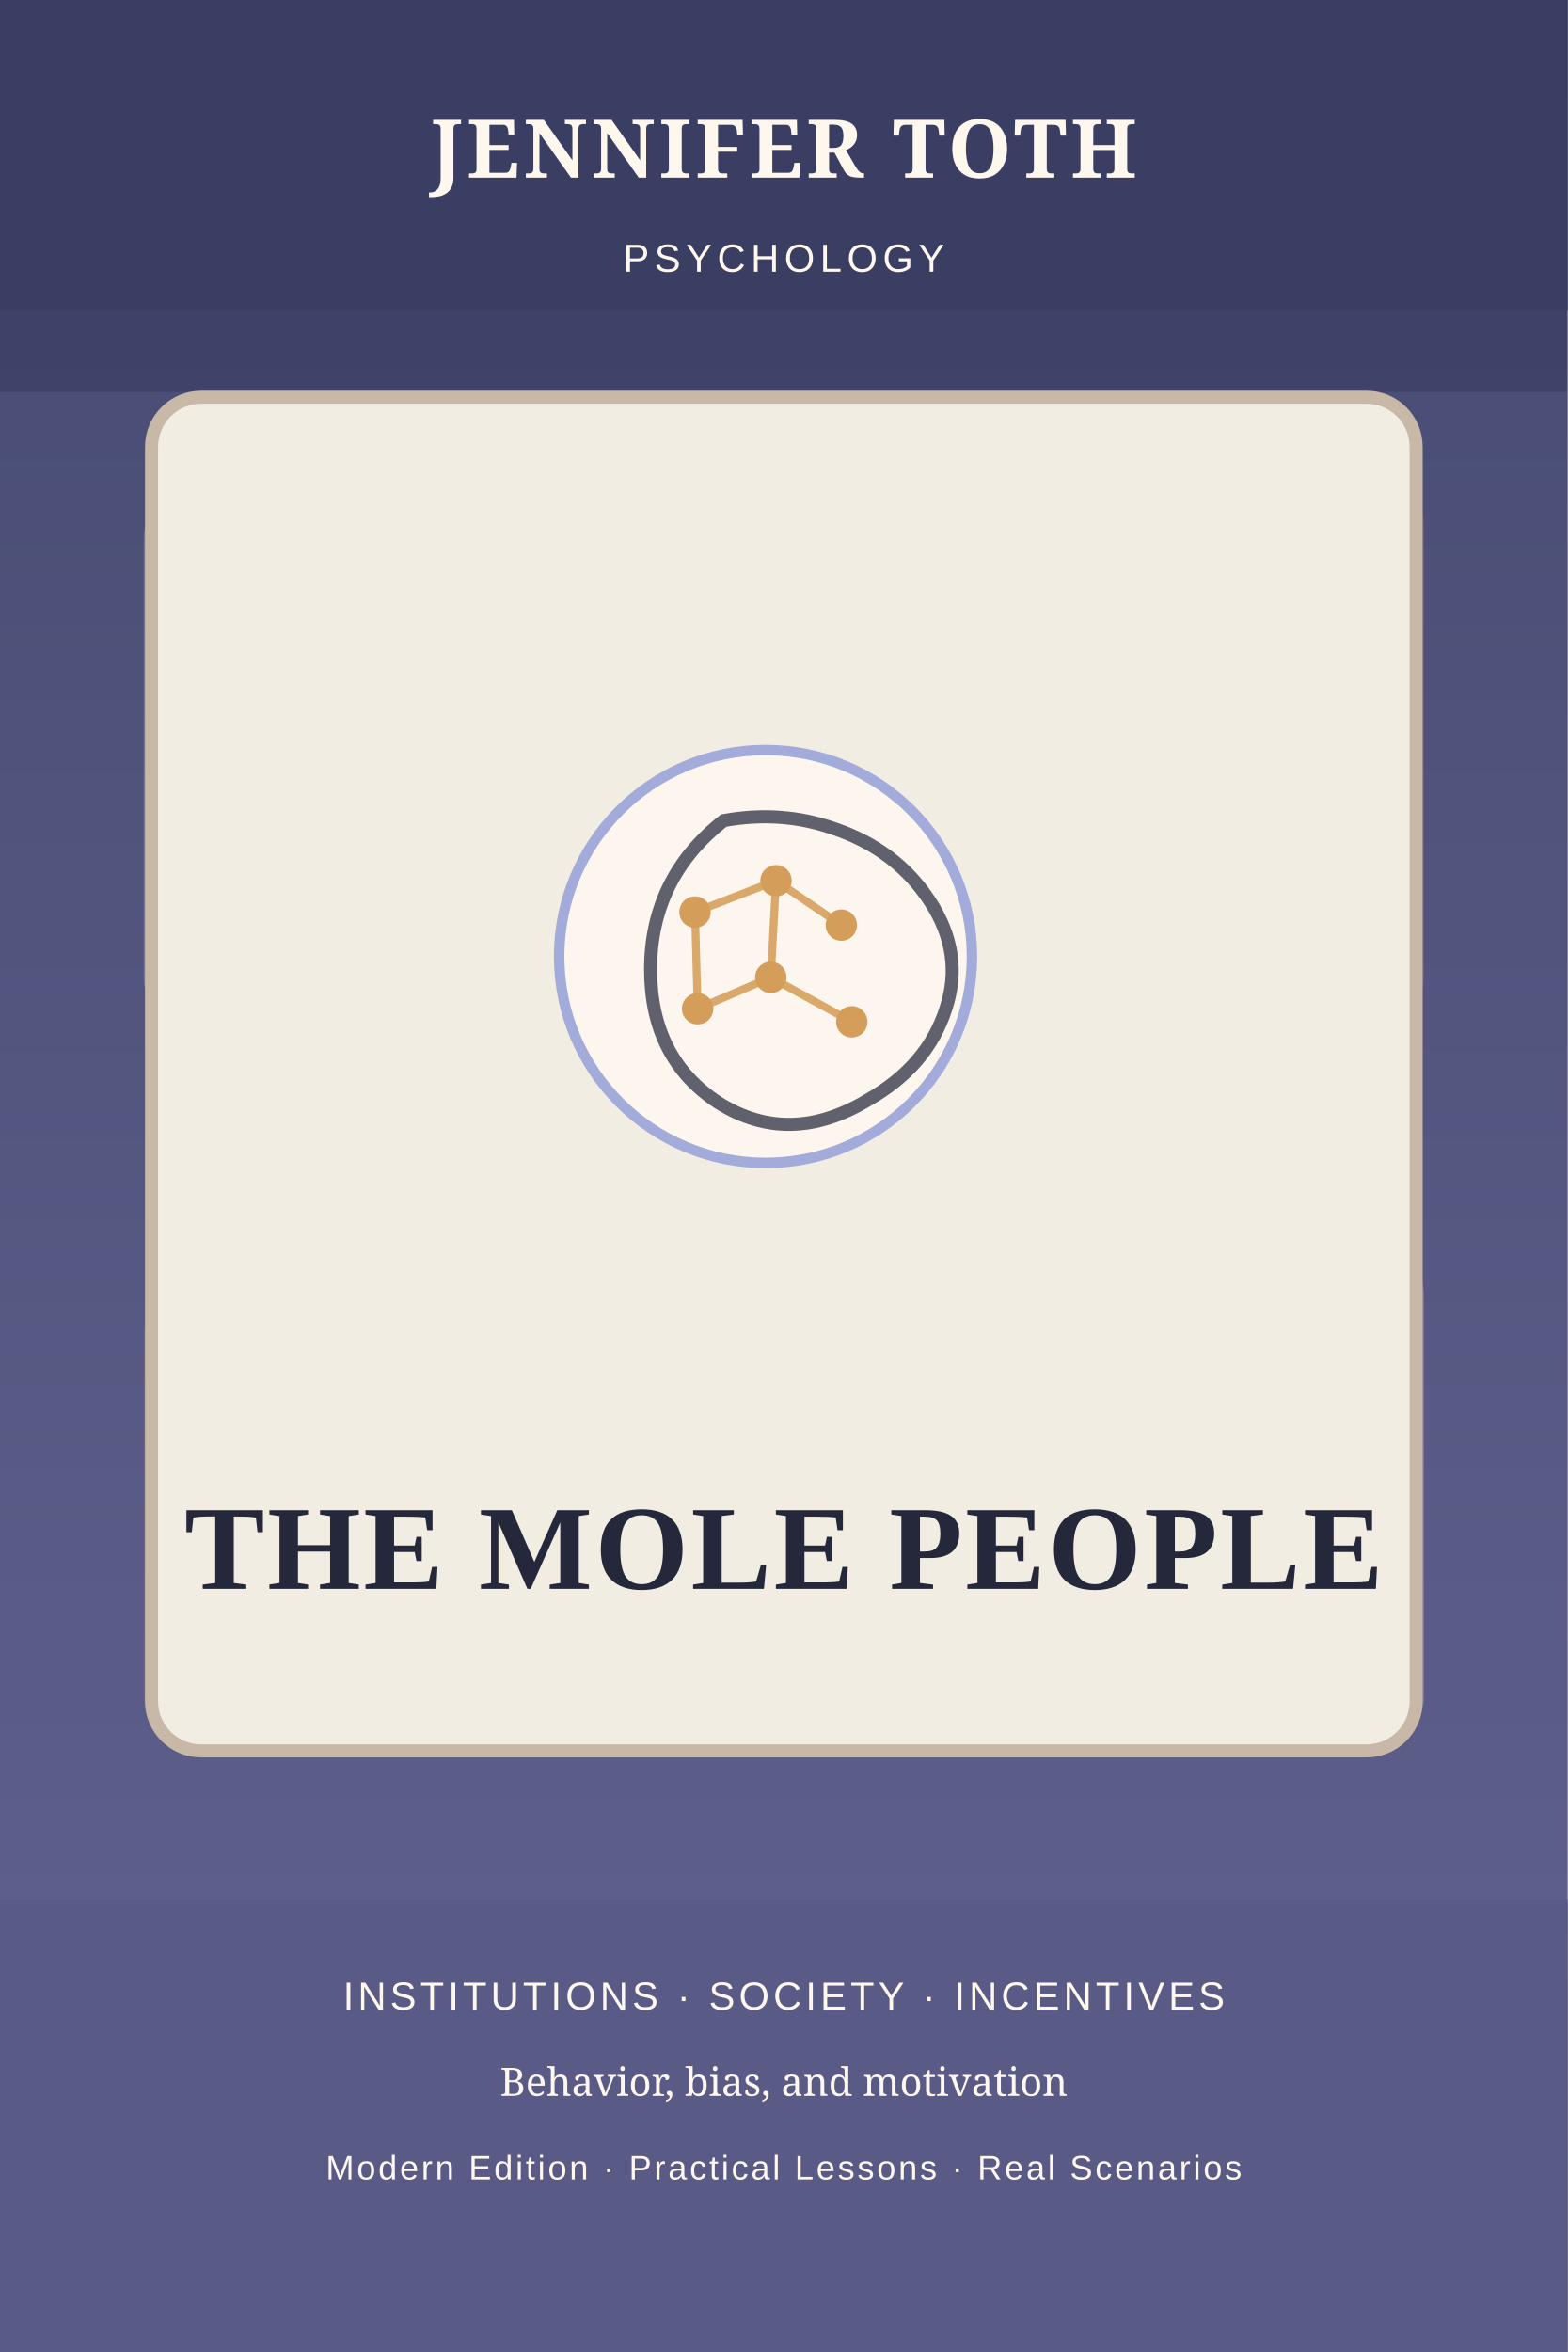
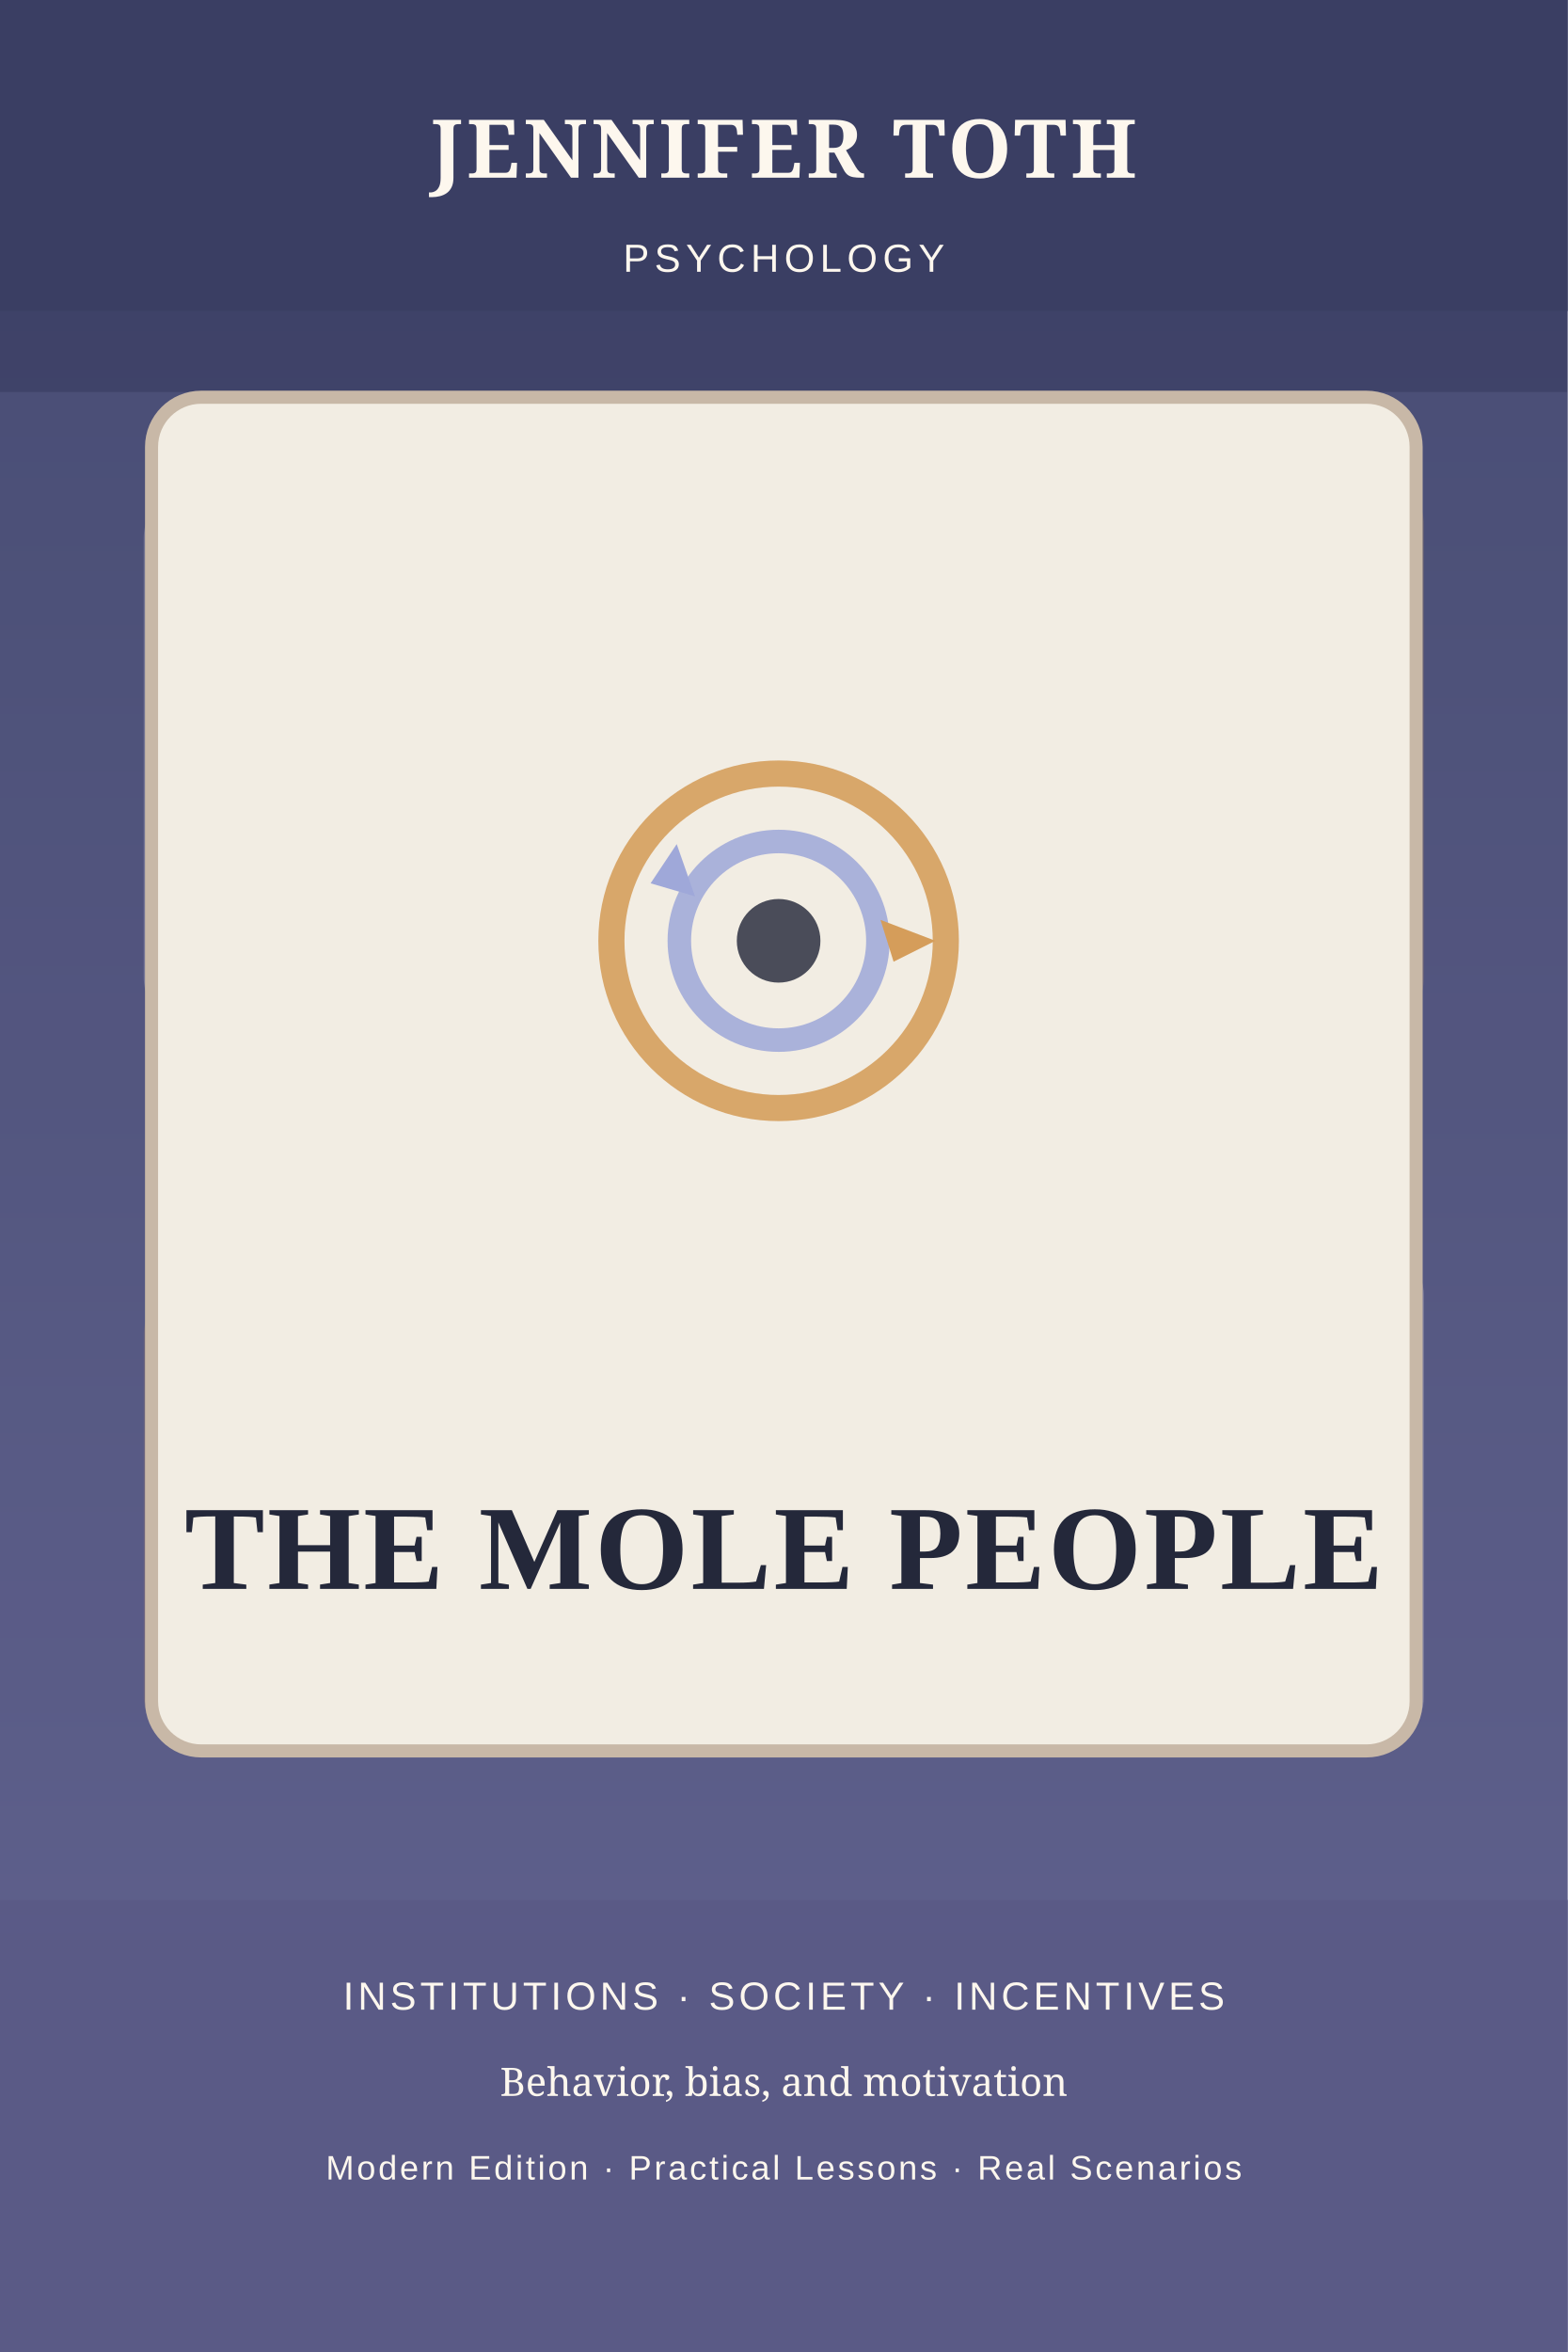
<svg xmlns="http://www.w3.org/2000/svg" width="1200" height="1800" viewBox="0 0 1200 1800" fill="none" role="img" aria-labelledby="title desc">
  <defs>
    <linearGradient id="g829704719" x1="0" y1="0" x2="0" y2="1800" gradientUnits="userSpaceOnUse">
      <stop offset="0%" stop-color="#3A3E63" />
      <stop offset="100%" stop-color="#5A5A86" />
    </linearGradient>
  </defs>
  <rect width="1200" height="1800" fill="url(#g829704719)" />
  <rect x="0" y="300" width="1200" height="1180" fill="#9FA8D9" opacity="0.12" />
  <rect x="110" y="370" width="420" height="420" rx="42" fill="#FDF7EE" opacity="0.2" />
  <rect x="670" y="360" width="420" height="430" rx="42" fill="#D59D5A" opacity="0.16" />
  <rect x="110" y="980" width="420" height="360" rx="42" fill="#D59D5A" opacity="0.15" />
  <rect x="670" y="950" width="420" height="390" rx="42" fill="#FDF7EE" opacity="0.2" />
  <rect x="116" y="304" width="968" height="1036" rx="38" fill="#F2EDE3" stroke="#C8B8A7" stroke-width="10" />
-   <g transform="translate(406 552)">
-     <circle cx="180" cy="180" r="158" fill="#FDF7EE" opacity="0.95" stroke="#9FA8D9" stroke-width="8" />
-     <path d="M148 76 Q92 120 92 190 Q92 258 144 292 Q198 326 258 290 Q304 264 318 220 Q332 178 306 138 Q280 98 232 82 Q192 68 148 76 Z" fill="none" stroke="#24283A" stroke-width="10" opacity="0.72" />
-     <g stroke="#D59D5A" stroke-width="6" opacity="0.88">
-       <line x1="126" y1="146" x2="188" y2="122" />
-       <line x1="188" y1="122" x2="238" y2="156" />
-       <line x1="188" y1="122" x2="184" y2="196" />
-       <line x1="184" y1="196" x2="246" y2="230" />
-       <line x1="126" y1="146" x2="128" y2="220" />
-       <line x1="128" y1="220" x2="184" y2="196" />
-     </g>
-     <g fill="#D59D5A">
-       <circle cx="126" cy="146" r="12" />
-       <circle cx="188" cy="122" r="12" />
-       <circle cx="238" cy="156" r="12" />
-       <circle cx="184" cy="196" r="12" />
-       <circle cx="128" cy="220" r="12" />
-       <circle cx="246" cy="230" r="12" />
-     </g>
+   <g transform="translate(400 550)">
+     <circle cx="196" cy="170" r="128" fill="none" stroke="#D59D5A" stroke-width="20" opacity="0.88" />
+     <circle cx="196" cy="170" r="76" fill="none" stroke="#9FA8D9" stroke-width="18" opacity="0.86" />
+     <polygon points="316,170 274,154 284,186" fill="#D59D5A" />
+     <polygon points="118,96 132,136 98,126" fill="#9FA8D9" />
+     <circle cx="196" cy="170" r="32" fill="#24283A" opacity="0.82" />
  </g>
  <rect x="0" y="0" width="1200" height="238" fill="#3A3E63" opacity="0.93" />
  <rect x="0" y="1454" width="1200" height="346" fill="#5A5A86" opacity="0.95" />
  <text x="600" y="136" text-anchor="middle" fill="#FDF7EE" font-family="Georgia, serif" font-size="62" font-weight="700" letter-spacing="3">JENNIFER TOTH</text>
  <text x="600" y="208" text-anchor="middle" fill="#FDF7EE" font-family="'Trebuchet MS', Arial, sans-serif" font-size="30" letter-spacing="4">PSYCHOLOGY</text>
  <text x="600" y="1216" text-anchor="middle" fill="#24283A" font-family="Georgia, 'Times New Roman', serif" font-size="92" font-weight="700" letter-spacing="2">THE MOLE PEOPLE</text>
  <text x="600" y="1538" text-anchor="middle" fill="#FDF7EE" font-family="'Trebuchet MS', Arial, sans-serif" font-size="30" letter-spacing="3">INSTITUTIONS  ·  SOCIETY  ·  INCENTIVES</text>
  <text x="600" y="1604" text-anchor="middle" fill="#FDF7EE" font-family="Georgia, serif" font-size="30">Behavior, bias, and motivation</text>
  <text x="600" y="1668" text-anchor="middle" fill="#FDF7EE" font-family="'Trebuchet MS', Arial, sans-serif" font-size="26" letter-spacing="2">Modern Edition · Practical Lessons · Real Scenarios</text>
</svg>
